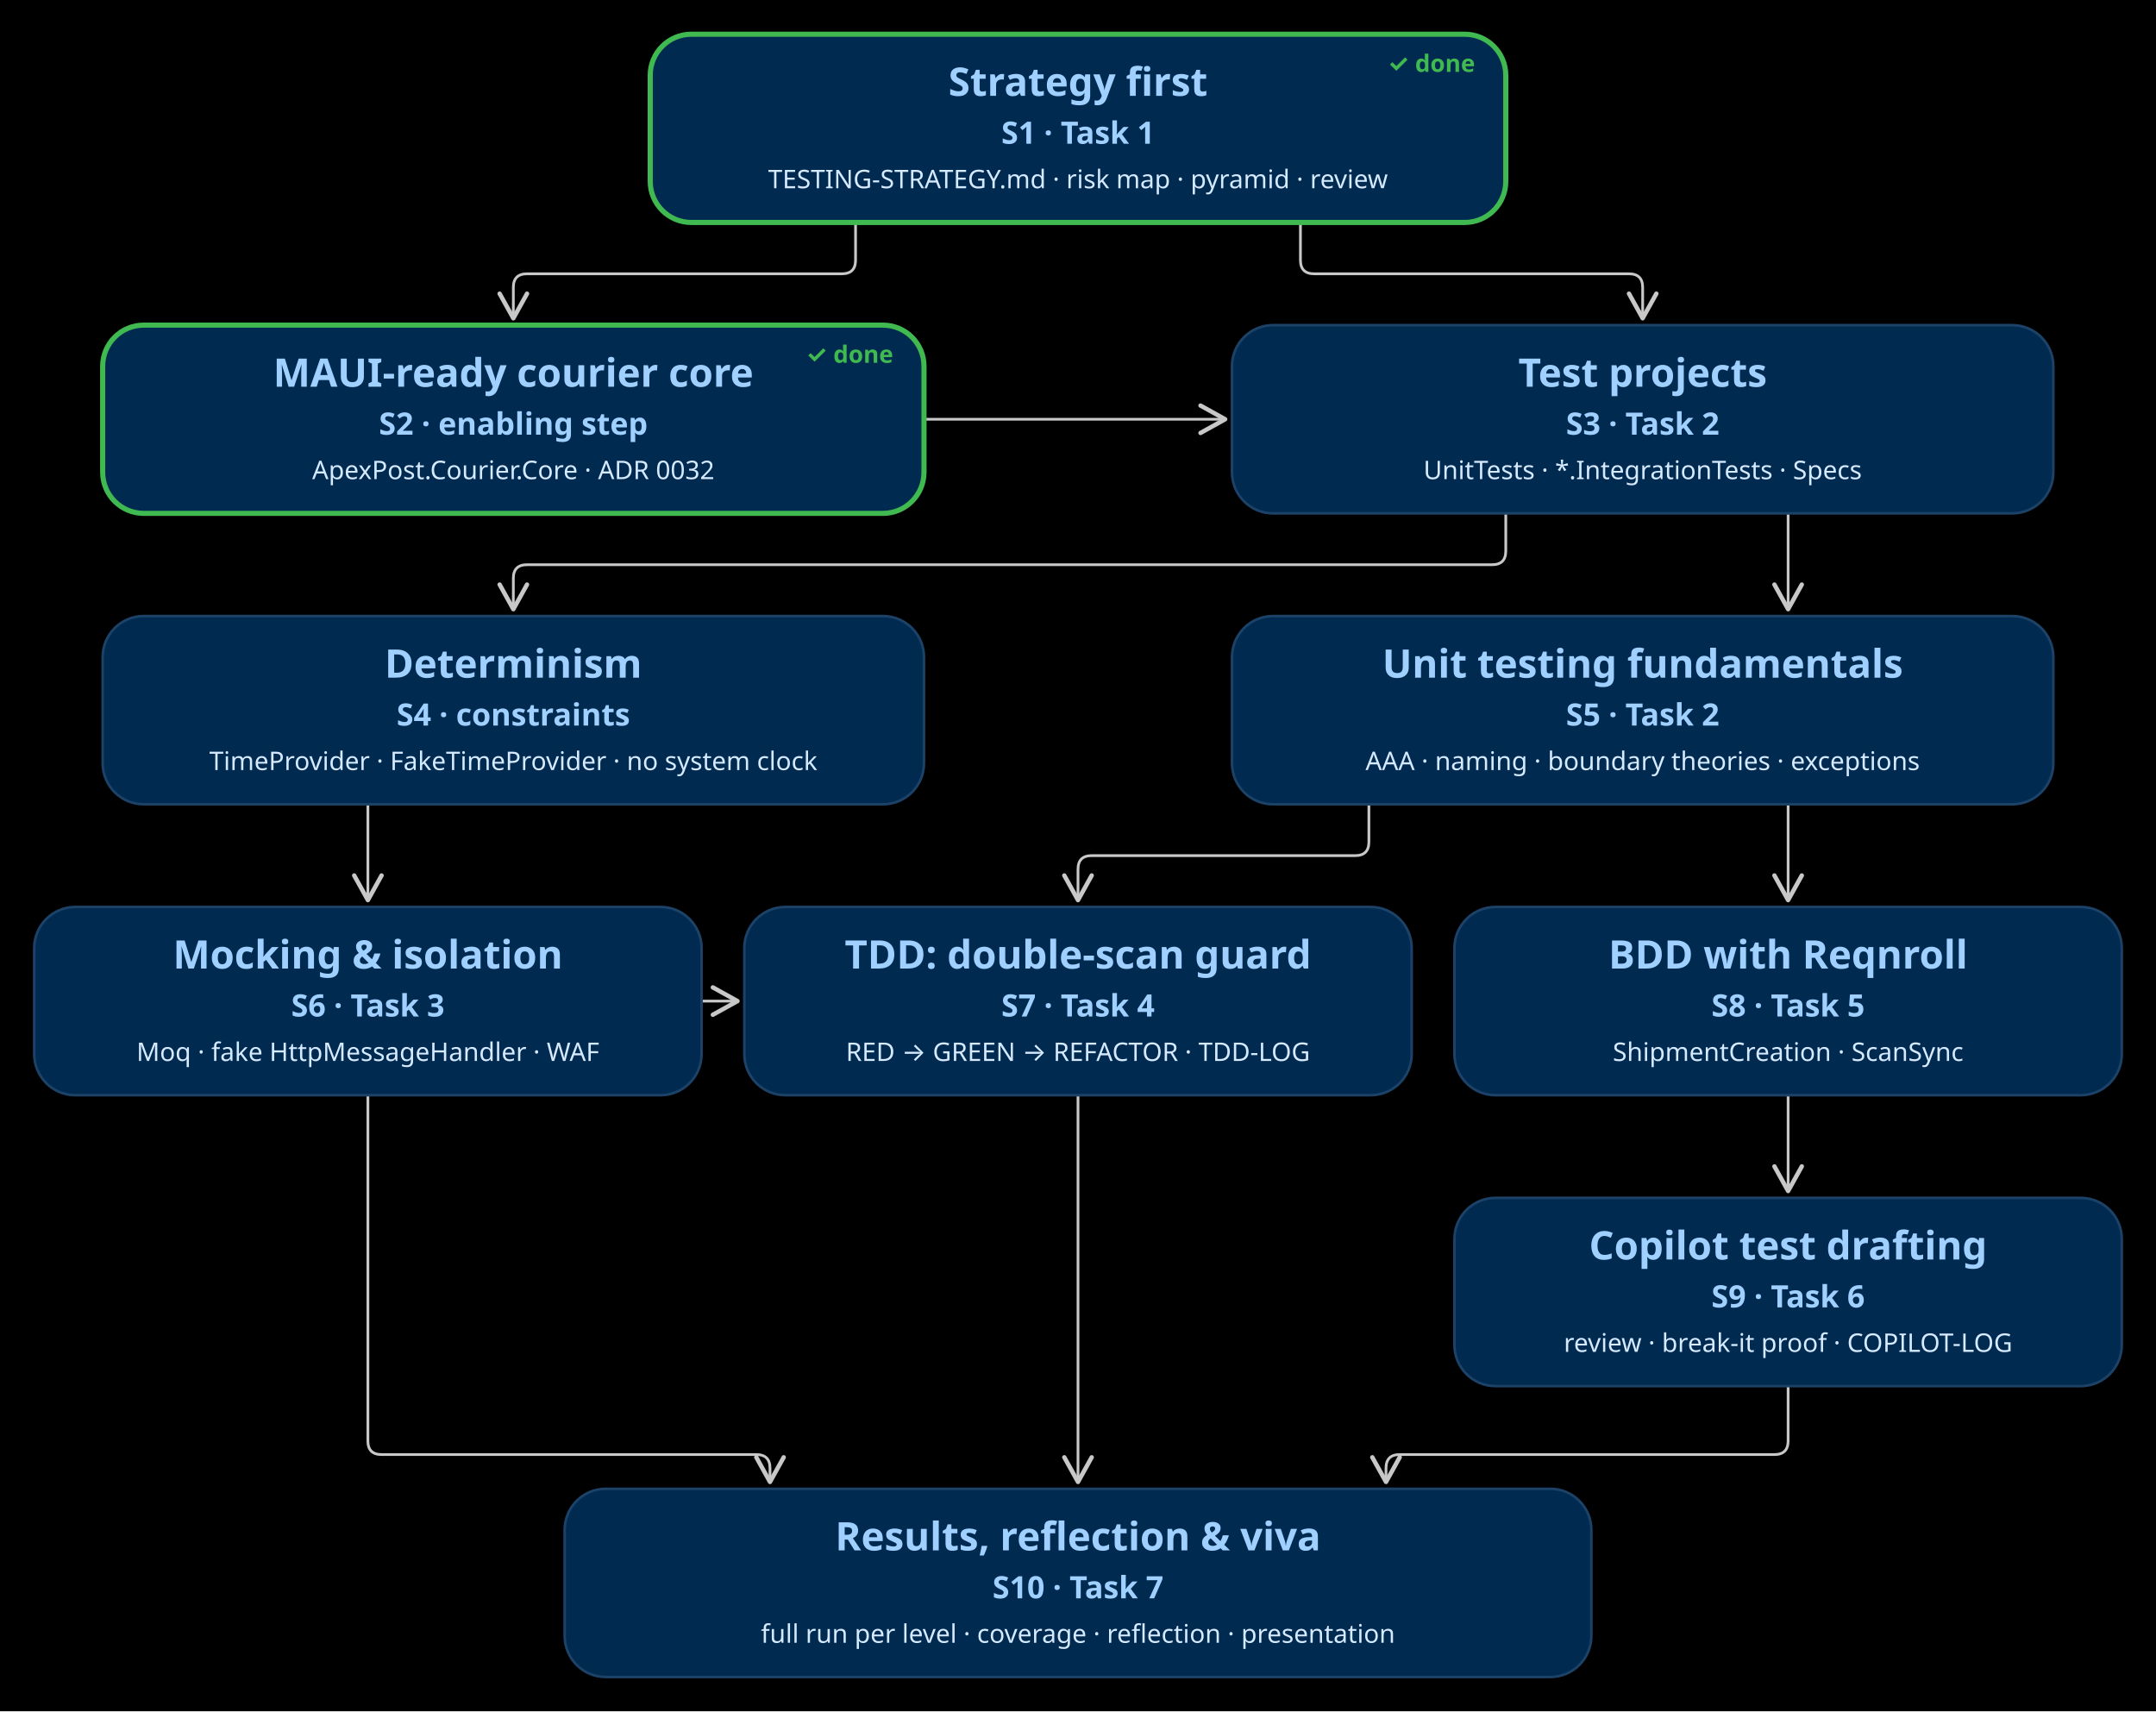
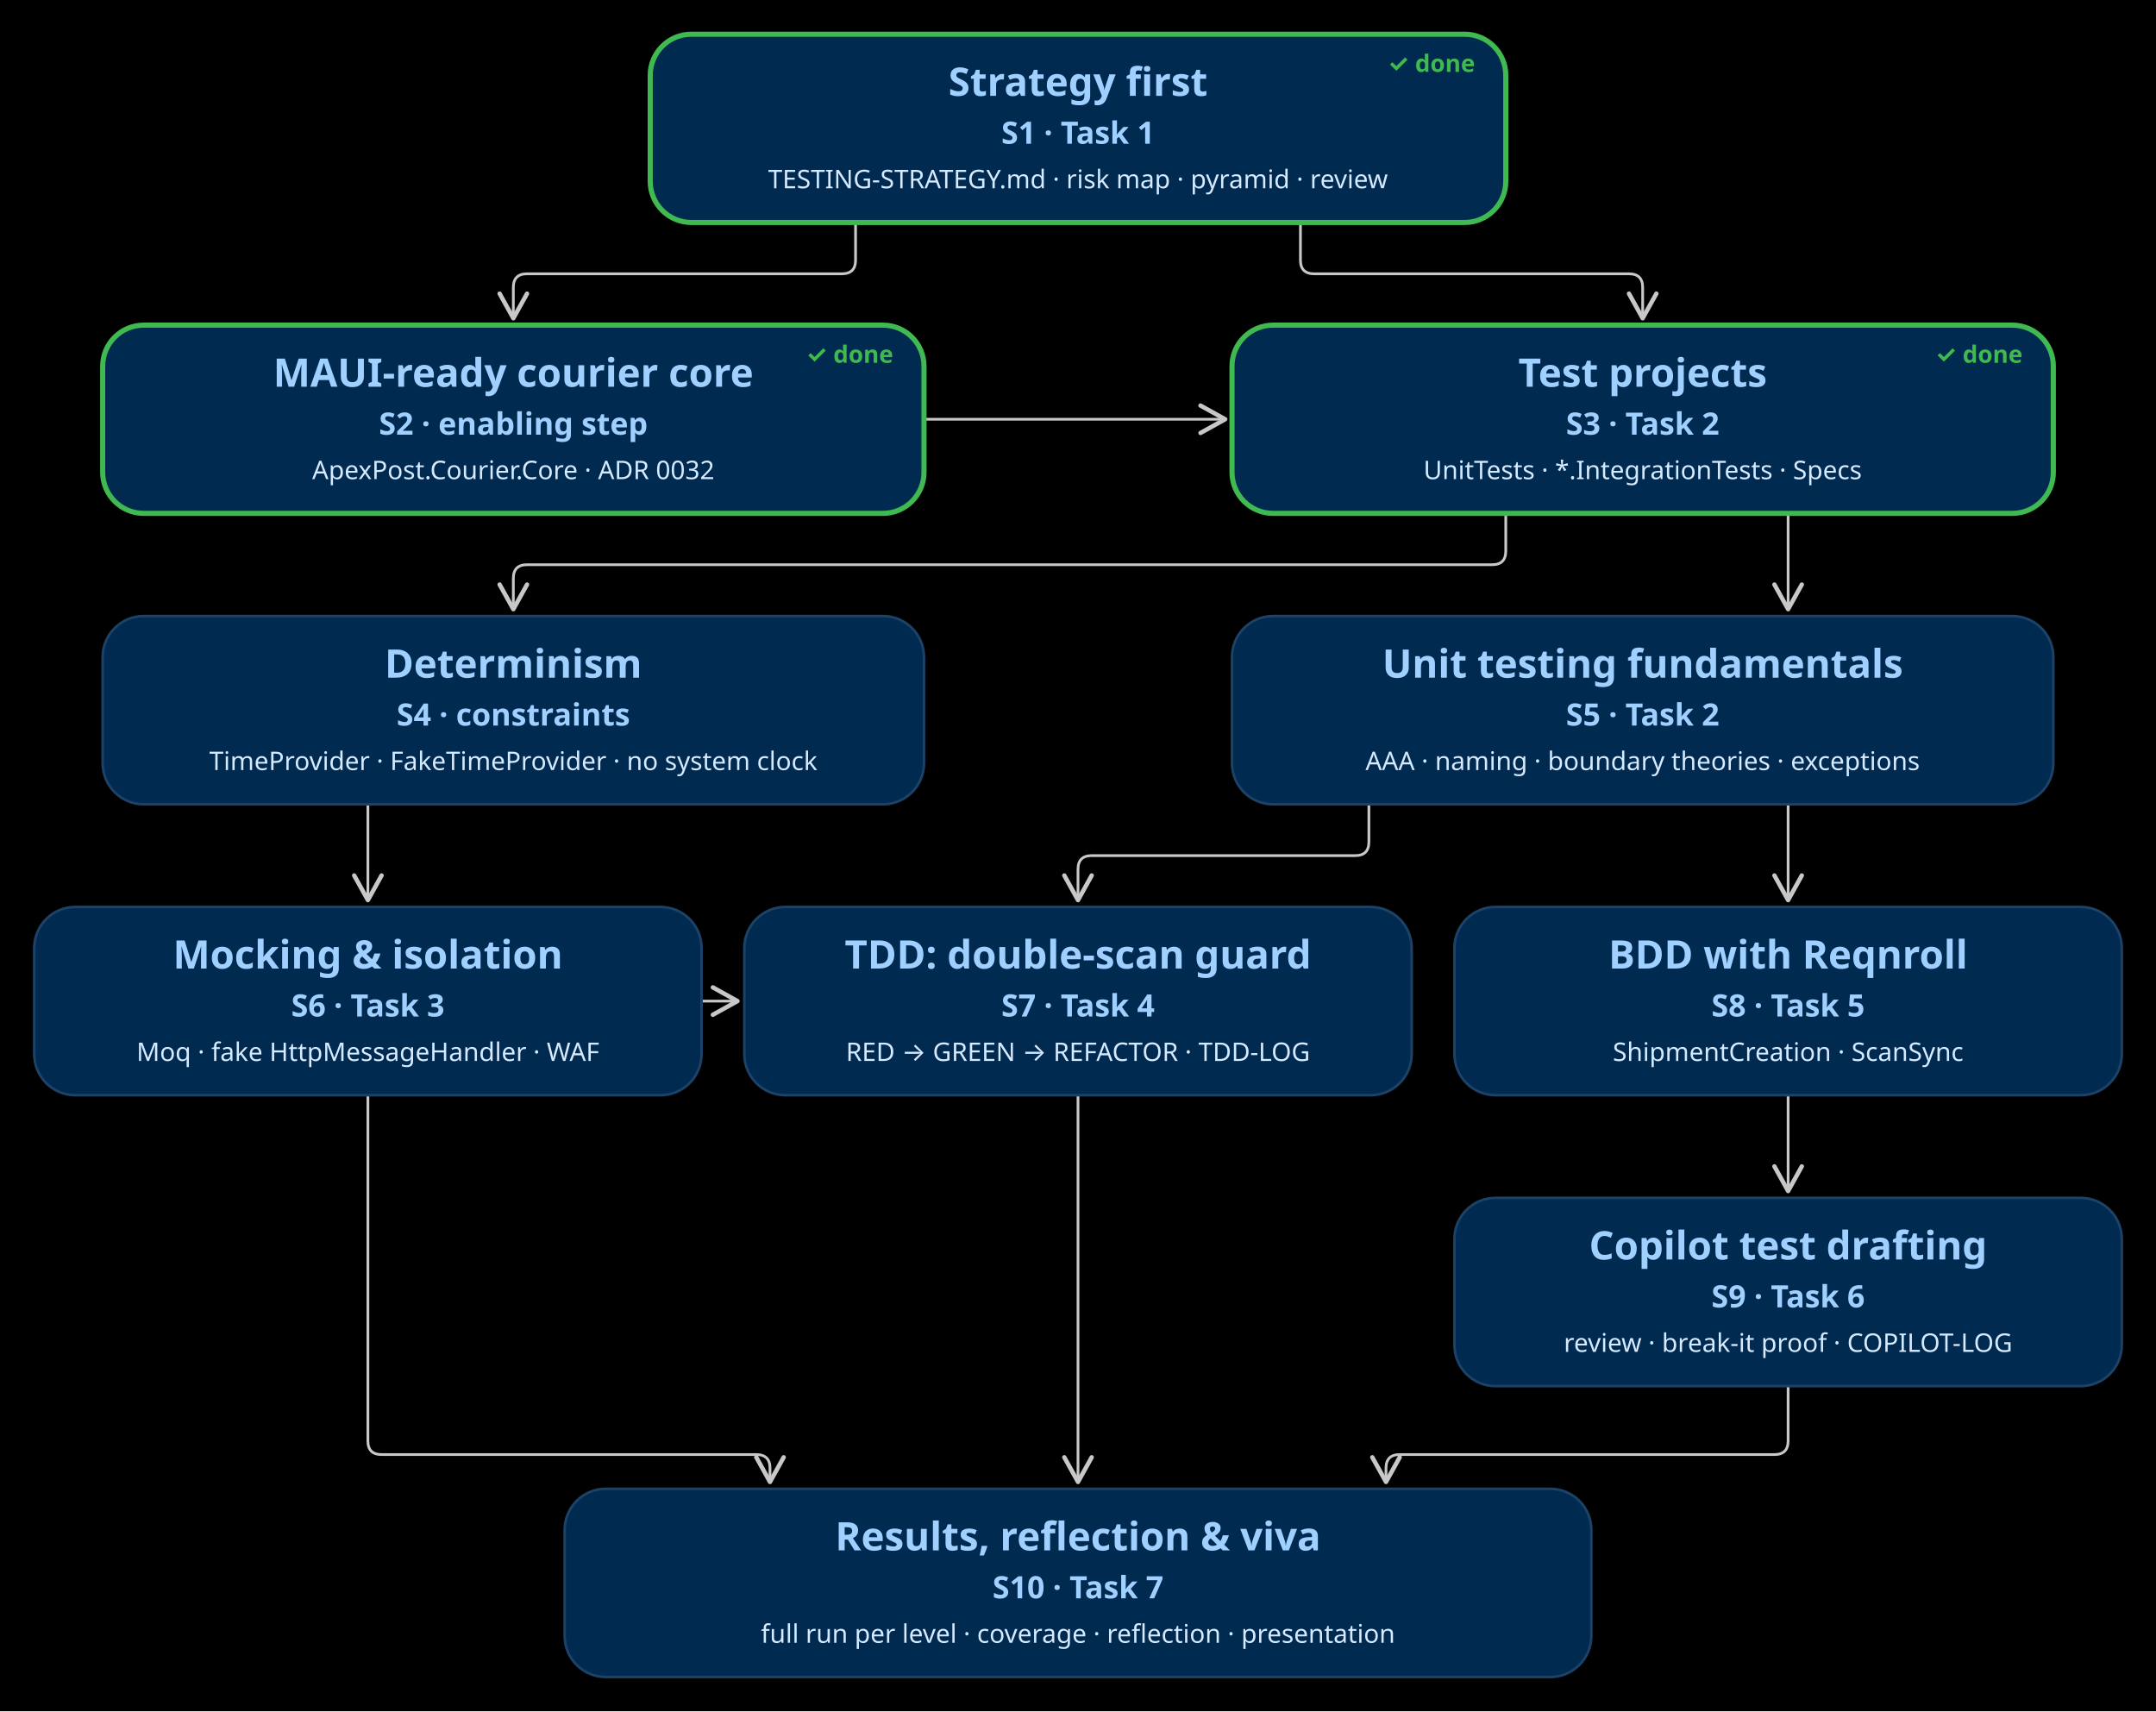
<svg xmlns="http://www.w3.org/2000/svg" viewBox="0 0 1260 1000" width="1260" height="1000" role="img" aria-labelledby="title desc">
  <defs>
    <marker id="arrow" viewBox="0 0 12 12" refX="10" refY="6" markerWidth="12" markerHeight="12" orient="auto-start-reverse">
      <path d="M1 1 L10 6 L1 11" fill="none" stroke="#c8c8c8" stroke-width="1.6" stroke-linecap="round" stroke-linejoin="round" />
    </marker>
    <style>
      .box { fill: #002a4f; stroke: #1d4268; stroke-width: 1.5; }
      .done { stroke: #3fb950; stroke-width: 3; }
      .head { fill: #9fd0ff; font: 700 23px "Segoe UI", system-ui, -apple-system, sans-serif; text-anchor: middle; }
      .step { fill: #9fd0ff; font: 600 18px "Segoe UI", system-ui, -apple-system, sans-serif; text-anchor: middle; }
      .work { fill: #d5e9ff; font: 400 15px "Segoe UI", system-ui, -apple-system, sans-serif; text-anchor: middle; }
      .badge { fill: #3fb950; font: 700 14px "Segoe UI", system-ui, -apple-system, sans-serif; text-anchor: end; }
      .edge { fill: none; stroke: #c8c8c8; stroke-width: 1.6; stroke-linejoin: round; marker-end: url(#arrow); }
    </style>
  </defs>
  <rect width="1260" height="1000" fill="#000000" />
  <path class="edge" d="M500 130 V152 Q500 160 492 160 H308 Q300 160 300 168 V186" />
  <path class="edge" d="M760 130 V152 Q760 160 768 160 H952 Q960 160 960 168 V186" />
  <path class="edge" d="M540 245 H716" />
  <path class="edge" d="M880 300 V322 Q880 330 872 330 H308 Q300 330 300 338 V356" />
  <path class="edge" d="M1045 300 V356" />
  <path class="edge" d="M215 470 V526" />
  <path class="edge" d="M800 470 V492 Q800 500 792 500 H638 Q630 500 630 508 V526" />
  <path class="edge" d="M1045 470 V526" />
  <path class="edge" d="M410 585 H431" />
  <path class="edge" d="M1045 640 V696" />
  <path class="edge" d="M215 640 V842 Q215 850 223 850 H442 Q450 850 450 858 V866" />
  <path class="edge" d="M630 640 V866" />
  <path class="edge" d="M1045 810 V842 Q1045 850 1037 850 H818 Q810 850 810 858 V866" />
  <rect class="box done" x="380" y="20" width="500" height="110" rx="24" />
  <text class="badge" x="862" y="42">✓ done</text>
  <text class="head" x="630" y="56">Strategy first</text>
  <text class="step" x="630" y="84">S1 · Task 1</text>
  <text class="work" x="630" y="110">TESTING-STRATEGY.md · risk map · pyramid · review</text>
  <rect class="box done" x="60" y="190" width="480" height="110" rx="24" />
  <text class="badge" x="522" y="212">✓ done</text>
  <text class="head" x="300" y="226">MAUI-ready courier core</text>
  <text class="step" x="300" y="254">S2 · enabling step</text>
  <text class="work" x="300" y="280">ApexPost.Courier.Core · ADR 0032</text>
-   <rect class="box" x="720" y="190" width="480" height="110" rx="24" />
+   <rect class="box done" x="720" y="190" width="480" height="110" rx="24" />
+   <text class="badge" x="1182" y="212">✓ done</text>
  <text class="head" x="960" y="226">Test projects</text>
  <text class="step" x="960" y="254">S3 · Task 2</text>
  <text class="work" x="960" y="280">UnitTests · *.IntegrationTests · Specs</text>
  <rect class="box" x="60" y="360" width="480" height="110" rx="24" />
  <text class="head" x="300" y="396">Determinism</text>
  <text class="step" x="300" y="424">S4 · constraints</text>
  <text class="work" x="300" y="450">TimeProvider · FakeTimeProvider · no system clock</text>
  <rect class="box" x="720" y="360" width="480" height="110" rx="24" />
  <text class="head" x="960" y="396">Unit testing fundamentals</text>
  <text class="step" x="960" y="424">S5 · Task 2</text>
  <text class="work" x="960" y="450">AAA · naming · boundary theories · exceptions</text>
  <rect class="box" x="20" y="530" width="390" height="110" rx="24" />
  <text class="head" x="215" y="566">Mocking &amp; isolation</text>
  <text class="step" x="215" y="594">S6 · Task 3</text>
  <text class="work" x="215" y="620">Moq · fake HttpMessageHandler · WAF</text>
  <rect class="box" x="435" y="530" width="390" height="110" rx="24" />
  <text class="head" x="630" y="566">TDD: double-scan guard</text>
  <text class="step" x="630" y="594">S7 · Task 4</text>
  <text class="work" x="630" y="620">RED → GREEN → REFACTOR · TDD-LOG</text>
  <rect class="box" x="850" y="530" width="390" height="110" rx="24" />
  <text class="head" x="1045" y="566">BDD with Reqnroll</text>
  <text class="step" x="1045" y="594">S8 · Task 5</text>
  <text class="work" x="1045" y="620">ShipmentCreation · ScanSync</text>
  <rect class="box" x="850" y="700" width="390" height="110" rx="24" />
  <text class="head" x="1045" y="736">Copilot test drafting</text>
  <text class="step" x="1045" y="764">S9 · Task 6</text>
  <text class="work" x="1045" y="790">review · break-it proof · COPILOT-LOG</text>
  <rect class="box" x="330" y="870" width="600" height="110" rx="24" />
  <text class="head" x="630" y="906">Results, reflection &amp; viva</text>
  <text class="step" x="630" y="934">S10 · Task 7</text>
  <text class="work" x="630" y="960">full run per level · coverage · reflection · presentation</text>
</svg>
